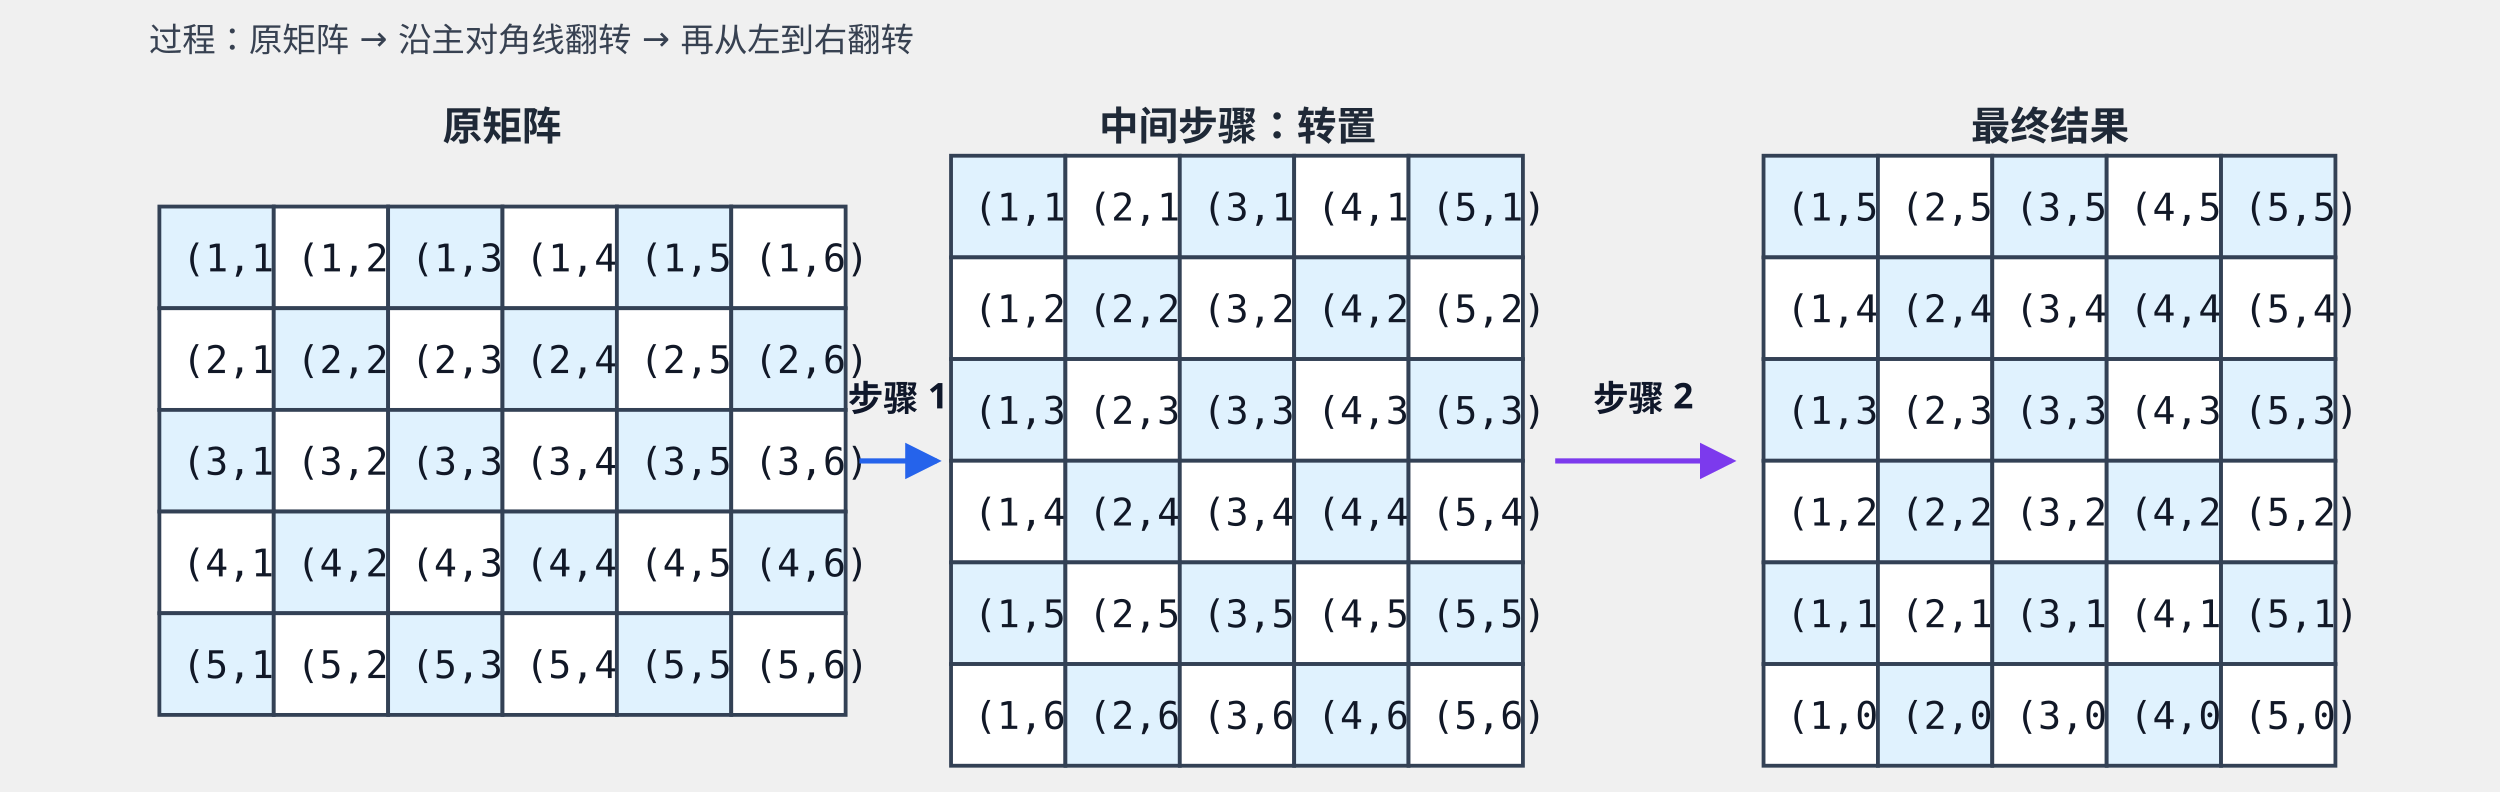
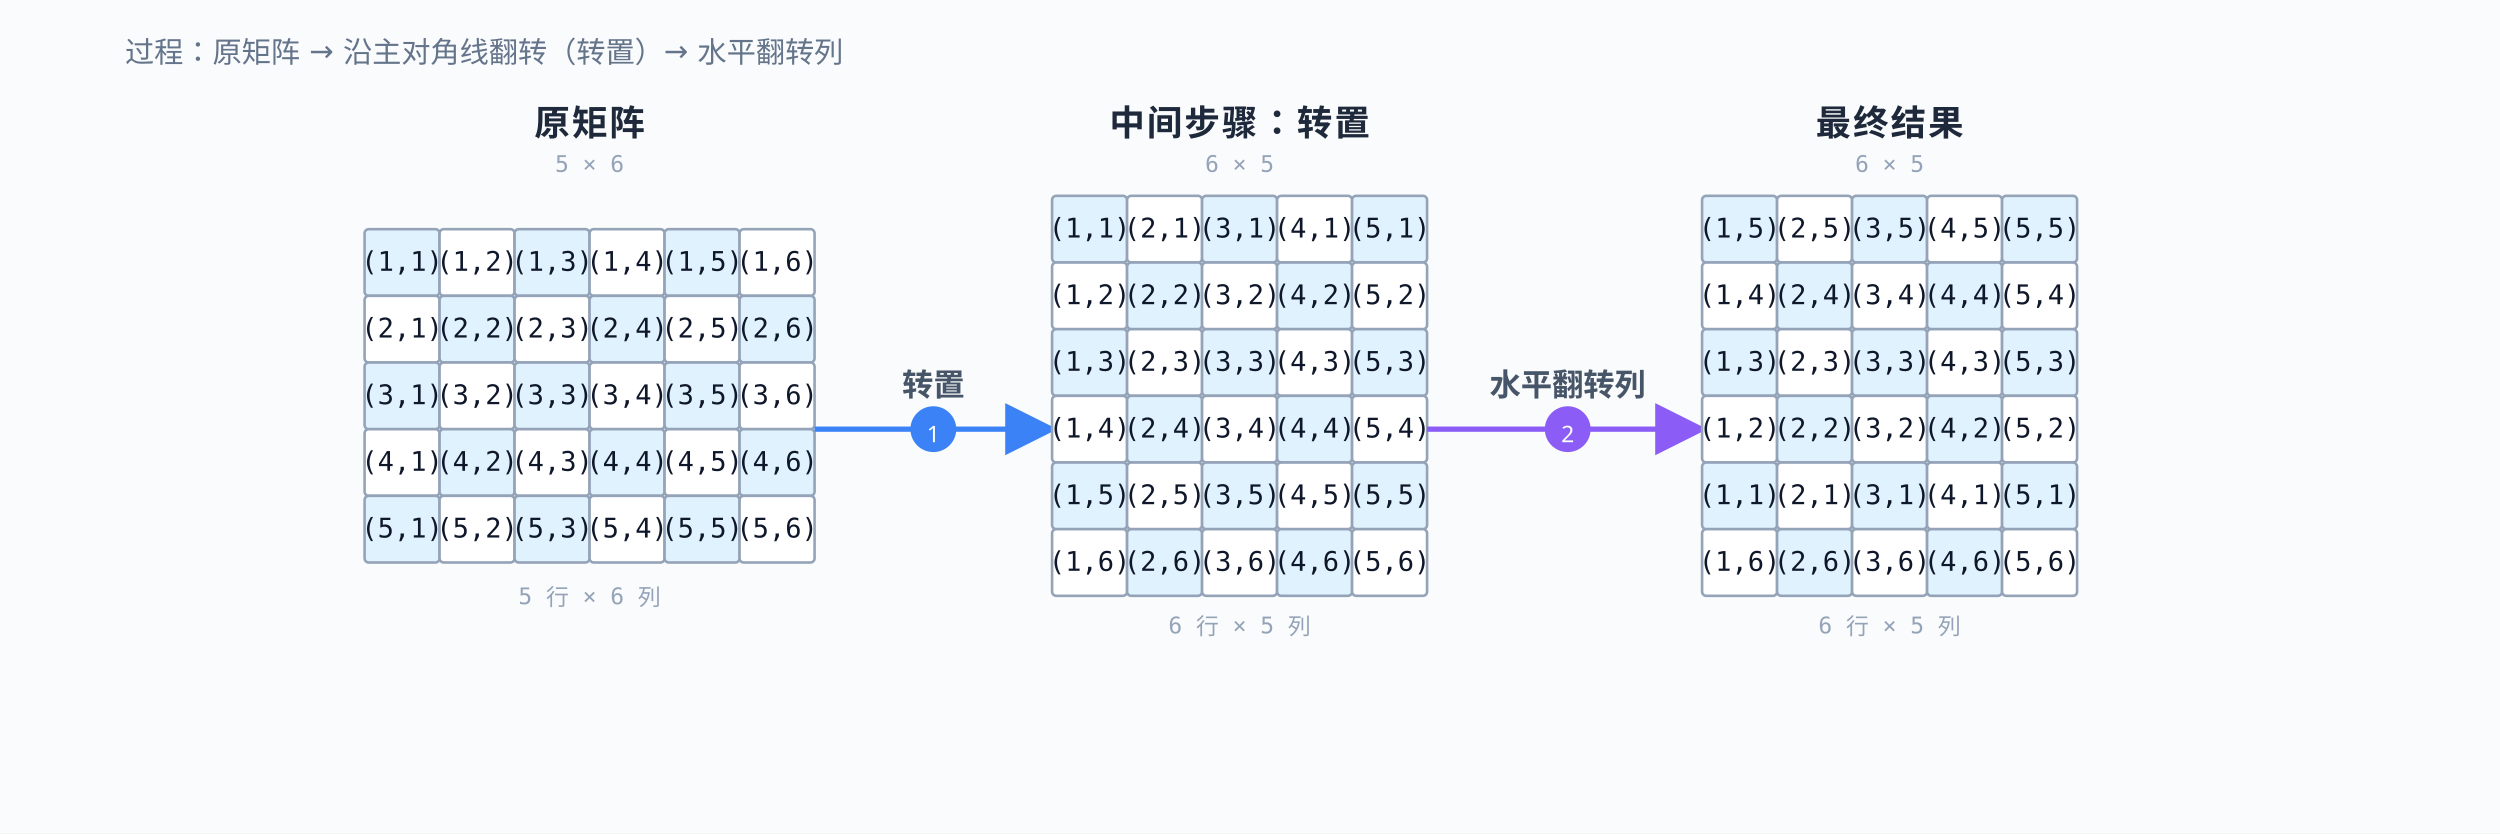
- <svg xmlns="http://www.w3.org/2000/svg" width="2400" height="760" viewBox="-83 10.5 2400 760" role="img" aria-labelledby="title desc">
+ <svg xmlns="http://www.w3.org/2000/svg" viewBox="0 0 2400 800" width="2400" height="800" role="img" aria-labelledby="title desc">
  <defs>
    <style>
-       .sub { font: 32px sans-serif; fill: #374151; }
-       .section { font: 38px sans-serif; font-weight: 700; fill: #1f2937; }
-       .coord { font: 30px monospace; fill: #111827; }
-       .cell { fill: #ffffff; stroke: #334155; stroke-width: 3; }
-       .cell-a { fill: #e0f2fe; stroke: #334155; stroke-width: 3; }
-       .arrow { stroke: #2563eb; stroke-width: 5; fill: none; marker-end: url(#arrowhead); }
-       .arrow2 { stroke: #7c3aed; stroke-width: 5; fill: none; marker-end: url(#arrowhead2); }
-       .step { font: 34px sans-serif; font-weight: 700; fill: #0f172a; }
+       .subtitle { font: 28px "PingFang SC","Microsoft YaHei",sans-serif; fill: #64748b; }
+       .section  { font: 34px "PingFang SC","Microsoft YaHei",sans-serif; font-weight: 700; fill: #1e293b; letter-spacing: 2px; }
+       .coord    { font: 26px "SF Mono","Cascadia Code","Consolas",monospace; fill: #0f172a; text-anchor: middle; }
+       .step     { font: 30px "PingFang SC","Microsoft YaHei",sans-serif; font-weight: 700; fill: #475569; }
+       .step-num { font: 22px "PingFang SC","Microsoft YaHei",sans-serif; fill: #ffffff; text-anchor: middle; dominant-baseline: central; }
+       .cell     { fill: #ffffff; stroke: #94a3b8; stroke-width: 2.5; rx: 4; ry: 4; }
+       .cell-a   { fill: #e0f2fe; stroke: #94a3b8; stroke-width: 2.5; rx: 4; ry: 4; }
+       .dims     { font: 22px "SF Mono","Cascadia Code","Consolas",monospace; fill: #94a3b8; text-anchor: middle; }
    </style>
-     <marker id="arrowhead" markerWidth="7" markerHeight="7" refX="6" refY="3.5" orient="auto">
-       <path d="M 0 0 L 7 3.5 L 0 7 z" fill="#2563eb" />
+     <marker id="ah-blue" markerWidth="10" markerHeight="10" refX="9" refY="5" orient="auto-start-reverse">
+       <path d="M 0 0 L 10 5 L 0 10 z" fill="#3b82f6" />
    </marker>
-     <marker id="arrowhead2" markerWidth="7" markerHeight="7" refX="6" refY="3.5" orient="auto">
-       <path d="M 0 0 L 7 3.5 L 0 7 z" fill="#7c3aed" />
+     <marker id="ah-purple" markerWidth="10" markerHeight="10" refX="9" refY="5" orient="auto-start-reverse">
+       <path d="M 0 0 L 10 5 L 0 10 z" fill="#8b5cf6" />
    </marker>
+     <g id="c">
+       <rect x="0" y="0" width="72" height="64" class="cell" />
+     </g>
+     <g id="ca">
+       <rect x="0" y="0" width="72" height="64" class="cell-a" />
+     </g>
+     <g id="o-r0">
+       <use href="#ca" x="0" y="0" />
+       <text x="36" y="40" class="coord">(1,1)</text>
+       <use href="#c" x="72" y="0" />
+       <text x="108" y="40" class="coord">(1,2)</text>
+       <use href="#ca" x="144" y="0" />
+       <text x="180" y="40" class="coord">(1,3)</text>
+       <use href="#c" x="216" y="0" />
+       <text x="252" y="40" class="coord">(1,4)</text>
+       <use href="#ca" x="288" y="0" />
+       <text x="324" y="40" class="coord">(1,5)</text>
+       <use href="#c" x="360" y="0" />
+       <text x="396" y="40" class="coord">(1,6)</text>
+     </g>
+     <g id="o-r1">
+       <use href="#c" x="0" y="64" />
+       <text x="36" y="104" class="coord">(2,1)</text>
+       <use href="#ca" x="72" y="64" />
+       <text x="108" y="104" class="coord">(2,2)</text>
+       <use href="#c" x="144" y="64" />
+       <text x="180" y="104" class="coord">(2,3)</text>
+       <use href="#ca" x="216" y="64" />
+       <text x="252" y="104" class="coord">(2,4)</text>
+       <use href="#c" x="288" y="64" />
+       <text x="324" y="104" class="coord">(2,5)</text>
+       <use href="#ca" x="360" y="64" />
+       <text x="396" y="104" class="coord">(2,6)</text>
+     </g>
+     <g id="o-r2">
+       <use href="#ca" x="0" y="128" />
+       <text x="36" y="168" class="coord">(3,1)</text>
+       <use href="#c" x="72" y="128" />
+       <text x="108" y="168" class="coord">(3,2)</text>
+       <use href="#ca" x="144" y="128" />
+       <text x="180" y="168" class="coord">(3,3)</text>
+       <use href="#c" x="216" y="128" />
+       <text x="252" y="168" class="coord">(3,4)</text>
+       <use href="#ca" x="288" y="128" />
+       <text x="324" y="168" class="coord">(3,5)</text>
+       <use href="#c" x="360" y="128" />
+       <text x="396" y="168" class="coord">(3,6)</text>
+     </g>
+     <g id="o-r3">
+       <use href="#c" x="0" y="192" />
+       <text x="36" y="232" class="coord">(4,1)</text>
+       <use href="#ca" x="72" y="192" />
+       <text x="108" y="232" class="coord">(4,2)</text>
+       <use href="#c" x="144" y="192" />
+       <text x="180" y="232" class="coord">(4,3)</text>
+       <use href="#ca" x="216" y="192" />
+       <text x="252" y="232" class="coord">(4,4)</text>
+       <use href="#c" x="288" y="192" />
+       <text x="324" y="232" class="coord">(4,5)</text>
+       <use href="#ca" x="360" y="192" />
+       <text x="396" y="232" class="coord">(4,6)</text>
+     </g>
+     <g id="o-r4">
+       <use href="#ca" x="0" y="256" />
+       <text x="36" y="296" class="coord">(5,1)</text>
+       <use href="#c" x="72" y="256" />
+       <text x="108" y="296" class="coord">(5,2)</text>
+       <use href="#ca" x="144" y="256" />
+       <text x="180" y="296" class="coord">(5,3)</text>
+       <use href="#c" x="216" y="256" />
+       <text x="252" y="296" class="coord">(5,4)</text>
+       <use href="#ca" x="288" y="256" />
+       <text x="324" y="296" class="coord">(5,5)</text>
+       <use href="#c" x="360" y="256" />
+       <text x="396" y="296" class="coord">(5,6)</text>
+     </g>
+     <g id="t-r0">
+       <use href="#ca" x="0" y="0" />
+       <text x="36" y="40" class="coord">(1,1)</text>
+       <use href="#c" x="72" y="0" />
+       <text x="108" y="40" class="coord">(2,1)</text>
+       <use href="#ca" x="144" y="0" />
+       <text x="180" y="40" class="coord">(3,1)</text>
+       <use href="#c" x="216" y="0" />
+       <text x="252" y="40" class="coord">(4,1)</text>
+       <use href="#ca" x="288" y="0" />
+       <text x="324" y="40" class="coord">(5,1)</text>
+     </g>
+     <g id="t-r1">
+       <use href="#c" x="0" y="64" />
+       <text x="36" y="104" class="coord">(1,2)</text>
+       <use href="#ca" x="72" y="64" />
+       <text x="108" y="104" class="coord">(2,2)</text>
+       <use href="#c" x="144" y="64" />
+       <text x="180" y="104" class="coord">(3,2)</text>
+       <use href="#ca" x="216" y="64" />
+       <text x="252" y="104" class="coord">(4,2)</text>
+       <use href="#c" x="288" y="64" />
+       <text x="324" y="104" class="coord">(5,2)</text>
+     </g>
+     <g id="t-r2">
+       <use href="#ca" x="0" y="128" />
+       <text x="36" y="168" class="coord">(1,3)</text>
+       <use href="#c" x="72" y="128" />
+       <text x="108" y="168" class="coord">(2,3)</text>
+       <use href="#ca" x="144" y="128" />
+       <text x="180" y="168" class="coord">(3,3)</text>
+       <use href="#c" x="216" y="128" />
+       <text x="252" y="168" class="coord">(4,3)</text>
+       <use href="#ca" x="288" y="128" />
+       <text x="324" y="168" class="coord">(5,3)</text>
+     </g>
+     <g id="t-r3">
+       <use href="#c" x="0" y="192" />
+       <text x="36" y="232" class="coord">(1,4)</text>
+       <use href="#ca" x="72" y="192" />
+       <text x="108" y="232" class="coord">(2,4)</text>
+       <use href="#c" x="144" y="192" />
+       <text x="180" y="232" class="coord">(3,4)</text>
+       <use href="#ca" x="216" y="192" />
+       <text x="252" y="232" class="coord">(4,4)</text>
+       <use href="#c" x="288" y="192" />
+       <text x="324" y="232" class="coord">(5,4)</text>
+     </g>
+     <g id="t-r4">
+       <use href="#ca" x="0" y="256" />
+       <text x="36" y="296" class="coord">(1,5)</text>
+       <use href="#c" x="72" y="256" />
+       <text x="108" y="296" class="coord">(2,5)</text>
+       <use href="#ca" x="144" y="256" />
+       <text x="180" y="296" class="coord">(3,5)</text>
+       <use href="#c" x="216" y="256" />
+       <text x="252" y="296" class="coord">(4,5)</text>
+       <use href="#ca" x="288" y="256" />
+       <text x="324" y="296" class="coord">(5,5)</text>
+     </g>
+     <g id="t-r5">
+       <use href="#c" x="0" y="320" />
+       <text x="36" y="360" class="coord">(1,6)</text>
+       <use href="#ca" x="72" y="320" />
+       <text x="108" y="360" class="coord">(2,6)</text>
+       <use href="#c" x="144" y="320" />
+       <text x="180" y="360" class="coord">(3,6)</text>
+       <use href="#ca" x="216" y="320" />
+       <text x="252" y="360" class="coord">(4,6)</text>
+       <use href="#c" x="288" y="320" />
+       <text x="324" y="360" class="coord">(5,6)</text>
+     </g>
+     <g id="r-r0">
+       <use href="#ca" x="0" y="0" />
+       <text x="36" y="40" class="coord">(1,5)</text>
+       <use href="#c" x="72" y="0" />
+       <text x="108" y="40" class="coord">(2,5)</text>
+       <use href="#ca" x="144" y="0" />
+       <text x="180" y="40" class="coord">(3,5)</text>
+       <use href="#c" x="216" y="0" />
+       <text x="252" y="40" class="coord">(4,5)</text>
+       <use href="#ca" x="288" y="0" />
+       <text x="324" y="40" class="coord">(5,5)</text>
+     </g>
+     <g id="r-r1">
+       <use href="#c" x="0" y="64" />
+       <text x="36" y="104" class="coord">(1,4)</text>
+       <use href="#ca" x="72" y="64" />
+       <text x="108" y="104" class="coord">(2,4)</text>
+       <use href="#c" x="144" y="64" />
+       <text x="180" y="104" class="coord">(3,4)</text>
+       <use href="#ca" x="216" y="64" />
+       <text x="252" y="104" class="coord">(4,4)</text>
+       <use href="#c" x="288" y="64" />
+       <text x="324" y="104" class="coord">(5,4)</text>
+     </g>
+     <g id="r-r2">
+       <use href="#ca" x="0" y="128" />
+       <text x="36" y="168" class="coord">(1,3)</text>
+       <use href="#c" x="72" y="128" />
+       <text x="108" y="168" class="coord">(2,3)</text>
+       <use href="#ca" x="144" y="128" />
+       <text x="180" y="168" class="coord">(3,3)</text>
+       <use href="#c" x="216" y="128" />
+       <text x="252" y="168" class="coord">(4,3)</text>
+       <use href="#ca" x="288" y="128" />
+       <text x="324" y="168" class="coord">(5,3)</text>
+     </g>
+     <g id="r-r3">
+       <use href="#c" x="0" y="192" />
+       <text x="36" y="232" class="coord">(1,2)</text>
+       <use href="#ca" x="72" y="192" />
+       <text x="108" y="232" class="coord">(2,2)</text>
+       <use href="#c" x="144" y="192" />
+       <text x="180" y="232" class="coord">(3,2)</text>
+       <use href="#ca" x="216" y="192" />
+       <text x="252" y="232" class="coord">(4,2)</text>
+       <use href="#c" x="288" y="192" />
+       <text x="324" y="232" class="coord">(5,2)</text>
+     </g>
+     <g id="r-r4">
+       <use href="#ca" x="0" y="256" />
+       <text x="36" y="296" class="coord">(1,1)</text>
+       <use href="#c" x="72" y="256" />
+       <text x="108" y="296" class="coord">(2,1)</text>
+       <use href="#ca" x="144" y="256" />
+       <text x="180" y="296" class="coord">(3,1)</text>
+       <use href="#c" x="216" y="256" />
+       <text x="252" y="296" class="coord">(4,1)</text>
+       <use href="#ca" x="288" y="256" />
+       <text x="324" y="296" class="coord">(5,1)</text>
+     </g>
+     <g id="r-r5">
+       <use href="#c" x="0" y="320" />
+       <text x="36" y="360" class="coord">(1,6)</text>
+       <use href="#ca" x="72" y="320" />
+       <text x="108" y="360" class="coord">(2,6)</text>
+       <use href="#c" x="144" y="320" />
+       <text x="180" y="360" class="coord">(3,6)</text>
+       <use href="#ca" x="216" y="320" />
+       <text x="252" y="360" class="coord">(4,6)</text>
+       <use href="#c" x="288" y="320" />
+       <text x="324" y="360" class="coord">(5,6)</text>
+     </g>
  </defs>
-   <text x="60" y="60" class="sub">过程：原矩阵 → 沿主对角线翻转 → 再从左到右翻转 </text>
-   <text x="399" y="145" class="section" text-anchor="middle">原矩阵</text>
-   <text x="1105" y="145" class="section" text-anchor="middle">中间步骤：转置</text>
-   <text x="1885" y="145" class="section" text-anchor="middle">最终结果</text>
-   <g transform="translate(70,208.8) scale(1.22)">
-     <rect x="0" y="0" width="90" height="80" class="cell-a" />
-     <text x="18" y="51" class="coord">(1,1)</text>
-     <rect x="90" y="0" width="90" height="80" class="cell" />
-     <text x="108" y="51" class="coord">(1,2)</text>
-     <rect x="180" y="0" width="90" height="80" class="cell-a" />
-     <text x="198" y="51" class="coord">(1,3)</text>
-     <rect x="270" y="0" width="90" height="80" class="cell" />
-     <text x="288" y="51" class="coord">(1,4)</text>
-     <rect x="360" y="0" width="90" height="80" class="cell-a" />
-     <text x="378" y="51" class="coord">(1,5)</text>
-     <rect x="450" y="0" width="90" height="80" class="cell" />
-     <text x="468" y="51" class="coord">(1,6)</text>
-     <rect x="0" y="80" width="90" height="80" class="cell" />
-     <text x="18" y="131" class="coord">(2,1)</text>
-     <rect x="90" y="80" width="90" height="80" class="cell-a" />
-     <text x="108" y="131" class="coord">(2,2)</text>
-     <rect x="180" y="80" width="90" height="80" class="cell" />
-     <text x="198" y="131" class="coord">(2,3)</text>
-     <rect x="270" y="80" width="90" height="80" class="cell-a" />
-     <text x="288" y="131" class="coord">(2,4)</text>
-     <rect x="360" y="80" width="90" height="80" class="cell" />
-     <text x="378" y="131" class="coord">(2,5)</text>
-     <rect x="450" y="80" width="90" height="80" class="cell-a" />
-     <text x="468" y="131" class="coord">(2,6)</text>
-     <rect x="0" y="160" width="90" height="80" class="cell-a" />
-     <text x="18" y="211" class="coord">(3,1)</text>
-     <rect x="90" y="160" width="90" height="80" class="cell" />
-     <text x="108" y="211" class="coord">(3,2)</text>
-     <rect x="180" y="160" width="90" height="80" class="cell-a" />
-     <text x="198" y="211" class="coord">(3,3)</text>
-     <rect x="270" y="160" width="90" height="80" class="cell" />
-     <text x="288" y="211" class="coord">(3,4)</text>
-     <rect x="360" y="160" width="90" height="80" class="cell-a" />
-     <text x="378" y="211" class="coord">(3,5)</text>
-     <rect x="450" y="160" width="90" height="80" class="cell" />
-     <text x="468" y="211" class="coord">(3,6)</text>
-     <rect x="0" y="240" width="90" height="80" class="cell" />
-     <text x="18" y="291" class="coord">(4,1)</text>
-     <rect x="90" y="240" width="90" height="80" class="cell-a" />
-     <text x="108" y="291" class="coord">(4,2)</text>
-     <rect x="180" y="240" width="90" height="80" class="cell" />
-     <text x="198" y="291" class="coord">(4,3)</text>
-     <rect x="270" y="240" width="90" height="80" class="cell-a" />
-     <text x="288" y="291" class="coord">(4,4)</text>
-     <rect x="360" y="240" width="90" height="80" class="cell" />
-     <text x="378" y="291" class="coord">(4,5)</text>
-     <rect x="450" y="240" width="90" height="80" class="cell-a" />
-     <text x="468" y="291" class="coord">(4,6)</text>
-     <rect x="0" y="320" width="90" height="80" class="cell-a" />
-     <text x="18" y="371" class="coord">(5,1)</text>
-     <rect x="90" y="320" width="90" height="80" class="cell" />
-     <text x="108" y="371" class="coord">(5,2)</text>
-     <rect x="180" y="320" width="90" height="80" class="cell-a" />
-     <text x="198" y="371" class="coord">(5,3)</text>
-     <rect x="270" y="320" width="90" height="80" class="cell" />
-     <text x="288" y="371" class="coord">(5,4)</text>
-     <rect x="360" y="320" width="90" height="80" class="cell-a" />
-     <text x="378" y="371" class="coord">(5,5)</text>
-     <rect x="450" y="320" width="90" height="80" class="cell" />
-     <text x="468" y="371" class="coord">(5,6)</text>
-   </g>
-   <path d="M 742 453 C 764 453, 794 453, 816 453" class="arrow" />
-   <text x="779" y="405" class="step" text-anchor="middle">步骤 1</text>
-   <g transform="translate(830,160) scale(1.22)">
-     <rect x="0" y="0" width="90" height="80" class="cell-a" />
-     <text x="18" y="51" class="coord">(1,1)</text>
-     <rect x="90" y="0" width="90" height="80" class="cell" />
-     <text x="108" y="51" class="coord">(2,1)</text>
-     <rect x="180" y="0" width="90" height="80" class="cell-a" />
-     <text x="198" y="51" class="coord">(3,1)</text>
-     <rect x="270" y="0" width="90" height="80" class="cell" />
-     <text x="288" y="51" class="coord">(4,1)</text>
-     <rect x="360" y="0" width="90" height="80" class="cell-a" />
-     <text x="378" y="51" class="coord">(5,1)</text>
-     <rect x="0" y="80" width="90" height="80" class="cell" />
-     <text x="18" y="131" class="coord">(1,2)</text>
-     <rect x="90" y="80" width="90" height="80" class="cell-a" />
-     <text x="108" y="131" class="coord">(2,2)</text>
-     <rect x="180" y="80" width="90" height="80" class="cell" />
-     <text x="198" y="131" class="coord">(3,2)</text>
-     <rect x="270" y="80" width="90" height="80" class="cell-a" />
-     <text x="288" y="131" class="coord">(4,2)</text>
-     <rect x="360" y="80" width="90" height="80" class="cell" />
-     <text x="378" y="131" class="coord">(5,2)</text>
-     <rect x="0" y="160" width="90" height="80" class="cell-a" />
-     <text x="18" y="211" class="coord">(1,3)</text>
-     <rect x="90" y="160" width="90" height="80" class="cell" />
-     <text x="108" y="211" class="coord">(2,3)</text>
-     <rect x="180" y="160" width="90" height="80" class="cell-a" />
-     <text x="198" y="211" class="coord">(3,3)</text>
-     <rect x="270" y="160" width="90" height="80" class="cell" />
-     <text x="288" y="211" class="coord">(4,3)</text>
-     <rect x="360" y="160" width="90" height="80" class="cell-a" />
-     <text x="378" y="211" class="coord">(5,3)</text>
-     <rect x="0" y="240" width="90" height="80" class="cell" />
-     <text x="18" y="291" class="coord">(1,4)</text>
-     <rect x="90" y="240" width="90" height="80" class="cell-a" />
-     <text x="108" y="291" class="coord">(2,4)</text>
-     <rect x="180" y="240" width="90" height="80" class="cell" />
-     <text x="198" y="291" class="coord">(3,4)</text>
-     <rect x="270" y="240" width="90" height="80" class="cell-a" />
-     <text x="288" y="291" class="coord">(4,4)</text>
-     <rect x="360" y="240" width="90" height="80" class="cell" />
-     <text x="378" y="291" class="coord">(5,4)</text>
-     <rect x="0" y="320" width="90" height="80" class="cell-a" />
-     <text x="18" y="371" class="coord">(1,5)</text>
-     <rect x="90" y="320" width="90" height="80" class="cell" />
-     <text x="108" y="371" class="coord">(2,5)</text>
-     <rect x="180" y="320" width="90" height="80" class="cell-a" />
-     <text x="198" y="371" class="coord">(3,5)</text>
-     <rect x="270" y="320" width="90" height="80" class="cell" />
-     <text x="288" y="371" class="coord">(4,5)</text>
-     <rect x="360" y="320" width="90" height="80" class="cell-a" />
-     <text x="378" y="371" class="coord">(5,5)</text>
-     <rect x="0" y="400" width="90" height="80" class="cell" />
-     <text x="18" y="451" class="coord">(1,6)</text>
-     <rect x="90" y="400" width="90" height="80" class="cell-a" />
-     <text x="108" y="451" class="coord">(2,6)</text>
-     <rect x="180" y="400" width="90" height="80" class="cell" />
-     <text x="198" y="451" class="coord">(3,6)</text>
-     <rect x="270" y="400" width="90" height="80" class="cell-a" />
-     <text x="288" y="451" class="coord">(4,6)</text>
-     <rect x="360" y="400" width="90" height="80" class="cell" />
-     <text x="378" y="451" class="coord">(5,6)</text>
-   </g>
-   <path d="M 1410 453 C 1448 453, 1541 453, 1579 453" class="arrow2" />
-   <text x="1494.5" y="405" class="step" text-anchor="middle">步骤 2</text>
-   <g transform="translate(1610,160) scale(1.22)">
-     <rect x="0" y="0" width="90" height="80" class="cell-a" />
-     <text x="18" y="51" class="coord">(1,5)</text>
-     <rect x="90" y="0" width="90" height="80" class="cell" />
-     <text x="108" y="51" class="coord">(2,5)</text>
-     <rect x="180" y="0" width="90" height="80" class="cell-a" />
-     <text x="198" y="51" class="coord">(3,5)</text>
-     <rect x="270" y="0" width="90" height="80" class="cell" />
-     <text x="288" y="51" class="coord">(4,5)</text>
-     <rect x="360" y="0" width="90" height="80" class="cell-a" />
-     <text x="378" y="51" class="coord">(5,5)</text>
-     <rect x="0" y="80" width="90" height="80" class="cell" />
-     <text x="18" y="131" class="coord">(1,4)</text>
-     <rect x="90" y="80" width="90" height="80" class="cell-a" />
-     <text x="108" y="131" class="coord">(2,4)</text>
-     <rect x="180" y="80" width="90" height="80" class="cell" />
-     <text x="198" y="131" class="coord">(3,4)</text>
-     <rect x="270" y="80" width="90" height="80" class="cell-a" />
-     <text x="288" y="131" class="coord">(4,4)</text>
-     <rect x="360" y="80" width="90" height="80" class="cell" />
-     <text x="378" y="131" class="coord">(5,4)</text>
-     <rect x="0" y="160" width="90" height="80" class="cell-a" />
-     <text x="18" y="211" class="coord">(1,3)</text>
-     <rect x="90" y="160" width="90" height="80" class="cell" />
-     <text x="108" y="211" class="coord">(2,3)</text>
-     <rect x="180" y="160" width="90" height="80" class="cell-a" />
-     <text x="198" y="211" class="coord">(3,3)</text>
-     <rect x="270" y="160" width="90" height="80" class="cell" />
-     <text x="288" y="211" class="coord">(4,3)</text>
-     <rect x="360" y="160" width="90" height="80" class="cell-a" />
-     <text x="378" y="211" class="coord">(5,3)</text>
-     <rect x="0" y="240" width="90" height="80" class="cell" />
-     <text x="18" y="291" class="coord">(1,2)</text>
-     <rect x="90" y="240" width="90" height="80" class="cell-a" />
-     <text x="108" y="291" class="coord">(2,2)</text>
-     <rect x="180" y="240" width="90" height="80" class="cell" />
-     <text x="198" y="291" class="coord">(3,2)</text>
-     <rect x="270" y="240" width="90" height="80" class="cell-a" />
-     <text x="288" y="291" class="coord">(4,2)</text>
-     <rect x="360" y="240" width="90" height="80" class="cell" />
-     <text x="378" y="291" class="coord">(5,2)</text>
-     <rect x="0" y="320" width="90" height="80" class="cell-a" />
-     <text x="18" y="371" class="coord">(1,1)</text>
-     <rect x="90" y="320" width="90" height="80" class="cell" />
-     <text x="108" y="371" class="coord">(2,1)</text>
-     <rect x="180" y="320" width="90" height="80" class="cell-a" />
-     <text x="198" y="371" class="coord">(3,1)</text>
-     <rect x="270" y="320" width="90" height="80" class="cell" />
-     <text x="288" y="371" class="coord">(4,1)</text>
-     <rect x="360" y="320" width="90" height="80" class="cell-a" />
-     <text x="378" y="371" class="coord">(5,1)</text>
-     <rect x="0" y="400" width="90" height="80" class="cell" />
-     <text x="18" y="451" class="coord">(1,0)</text>
-     <rect x="90" y="400" width="90" height="80" class="cell-a" />
-     <text x="108" y="451" class="coord">(2,0)</text>
-     <rect x="180" y="400" width="90" height="80" class="cell" />
-     <text x="198" y="451" class="coord">(3,0)</text>
-     <rect x="270" y="400" width="90" height="80" class="cell-a" />
-     <text x="288" y="451" class="coord">(4,0)</text>
-     <rect x="360" y="400" width="90" height="80" class="cell" />
-     <text x="378" y="451" class="coord">(5,0)</text>
+   <rect x="0" y="0" width="2400" height="800" fill="#fafbfc" />
+   <text x="120" y="60" class="subtitle">过程：原矩阵 → 沿主对角线翻转（转置）→ 水平翻转列</text>
+   <text x="566" y="130" class="section" text-anchor="middle">原矩阵</text>
+   <text x="1190" y="130" class="section" text-anchor="middle">中间步骤：转置</text>
+   <text x="1814" y="130" class="section" text-anchor="middle">最终结果</text>
+   <text x="566" y="165" class="dims">5 × 6</text>
+   <text x="1190" y="165" class="dims">6 × 5</text>
+   <text x="1814" y="165" class="dims">6 × 5</text>
+   <g transform="translate(350, 220)">
+     <use href="#o-r0" />
+     <use href="#o-r1" />
+     <use href="#o-r2" />
+     <use href="#o-r3" />
+     <use href="#o-r4" />
+     <text x="216" y="360" class="dims">5 行 × 6 列</text>
+   </g>
+   <g>
+     <path d="M 782 412 Q 896 412, 1010 412" fill="none" stroke="#3b82f6" stroke-width="5" marker-end="url(#ah-blue)" />
+     <circle cx="896" cy="412" r="22" fill="#3b82f6" />
+     <text x="896" y="416" class="step-num">1</text>
+     <text x="896" y="380" class="step" text-anchor="middle">转置</text>
+   </g>
+   <g transform="translate(1010, 188)">
+     <use href="#t-r0" />
+     <use href="#t-r1" />
+     <use href="#t-r2" />
+     <use href="#t-r3" />
+     <use href="#t-r4" />
+     <use href="#t-r5" />
+     <text x="180" y="420" class="dims">6 行 × 5 列</text>
+   </g>
+   <g>
+     <path d="M 1370 412 Q 1502 412, 1634 412" fill="none" stroke="#8b5cf6" stroke-width="5" marker-end="url(#ah-purple)" />
+     <circle cx="1505" cy="412" r="22" fill="#8b5cf6" />
+     <text x="1505" y="416" class="step-num">2</text>
+     <text x="1505" y="380" class="step" text-anchor="middle">水平翻转列</text>
+   </g>
+   <g transform="translate(1634, 188)">
+     <use href="#r-r0" />
+     <use href="#r-r1" />
+     <use href="#r-r2" />
+     <use href="#r-r3" />
+     <use href="#r-r4" />
+     <use href="#r-r5" />
+     <text x="180" y="420" class="dims">6 行 × 5 列</text>
  </g>
</svg>
